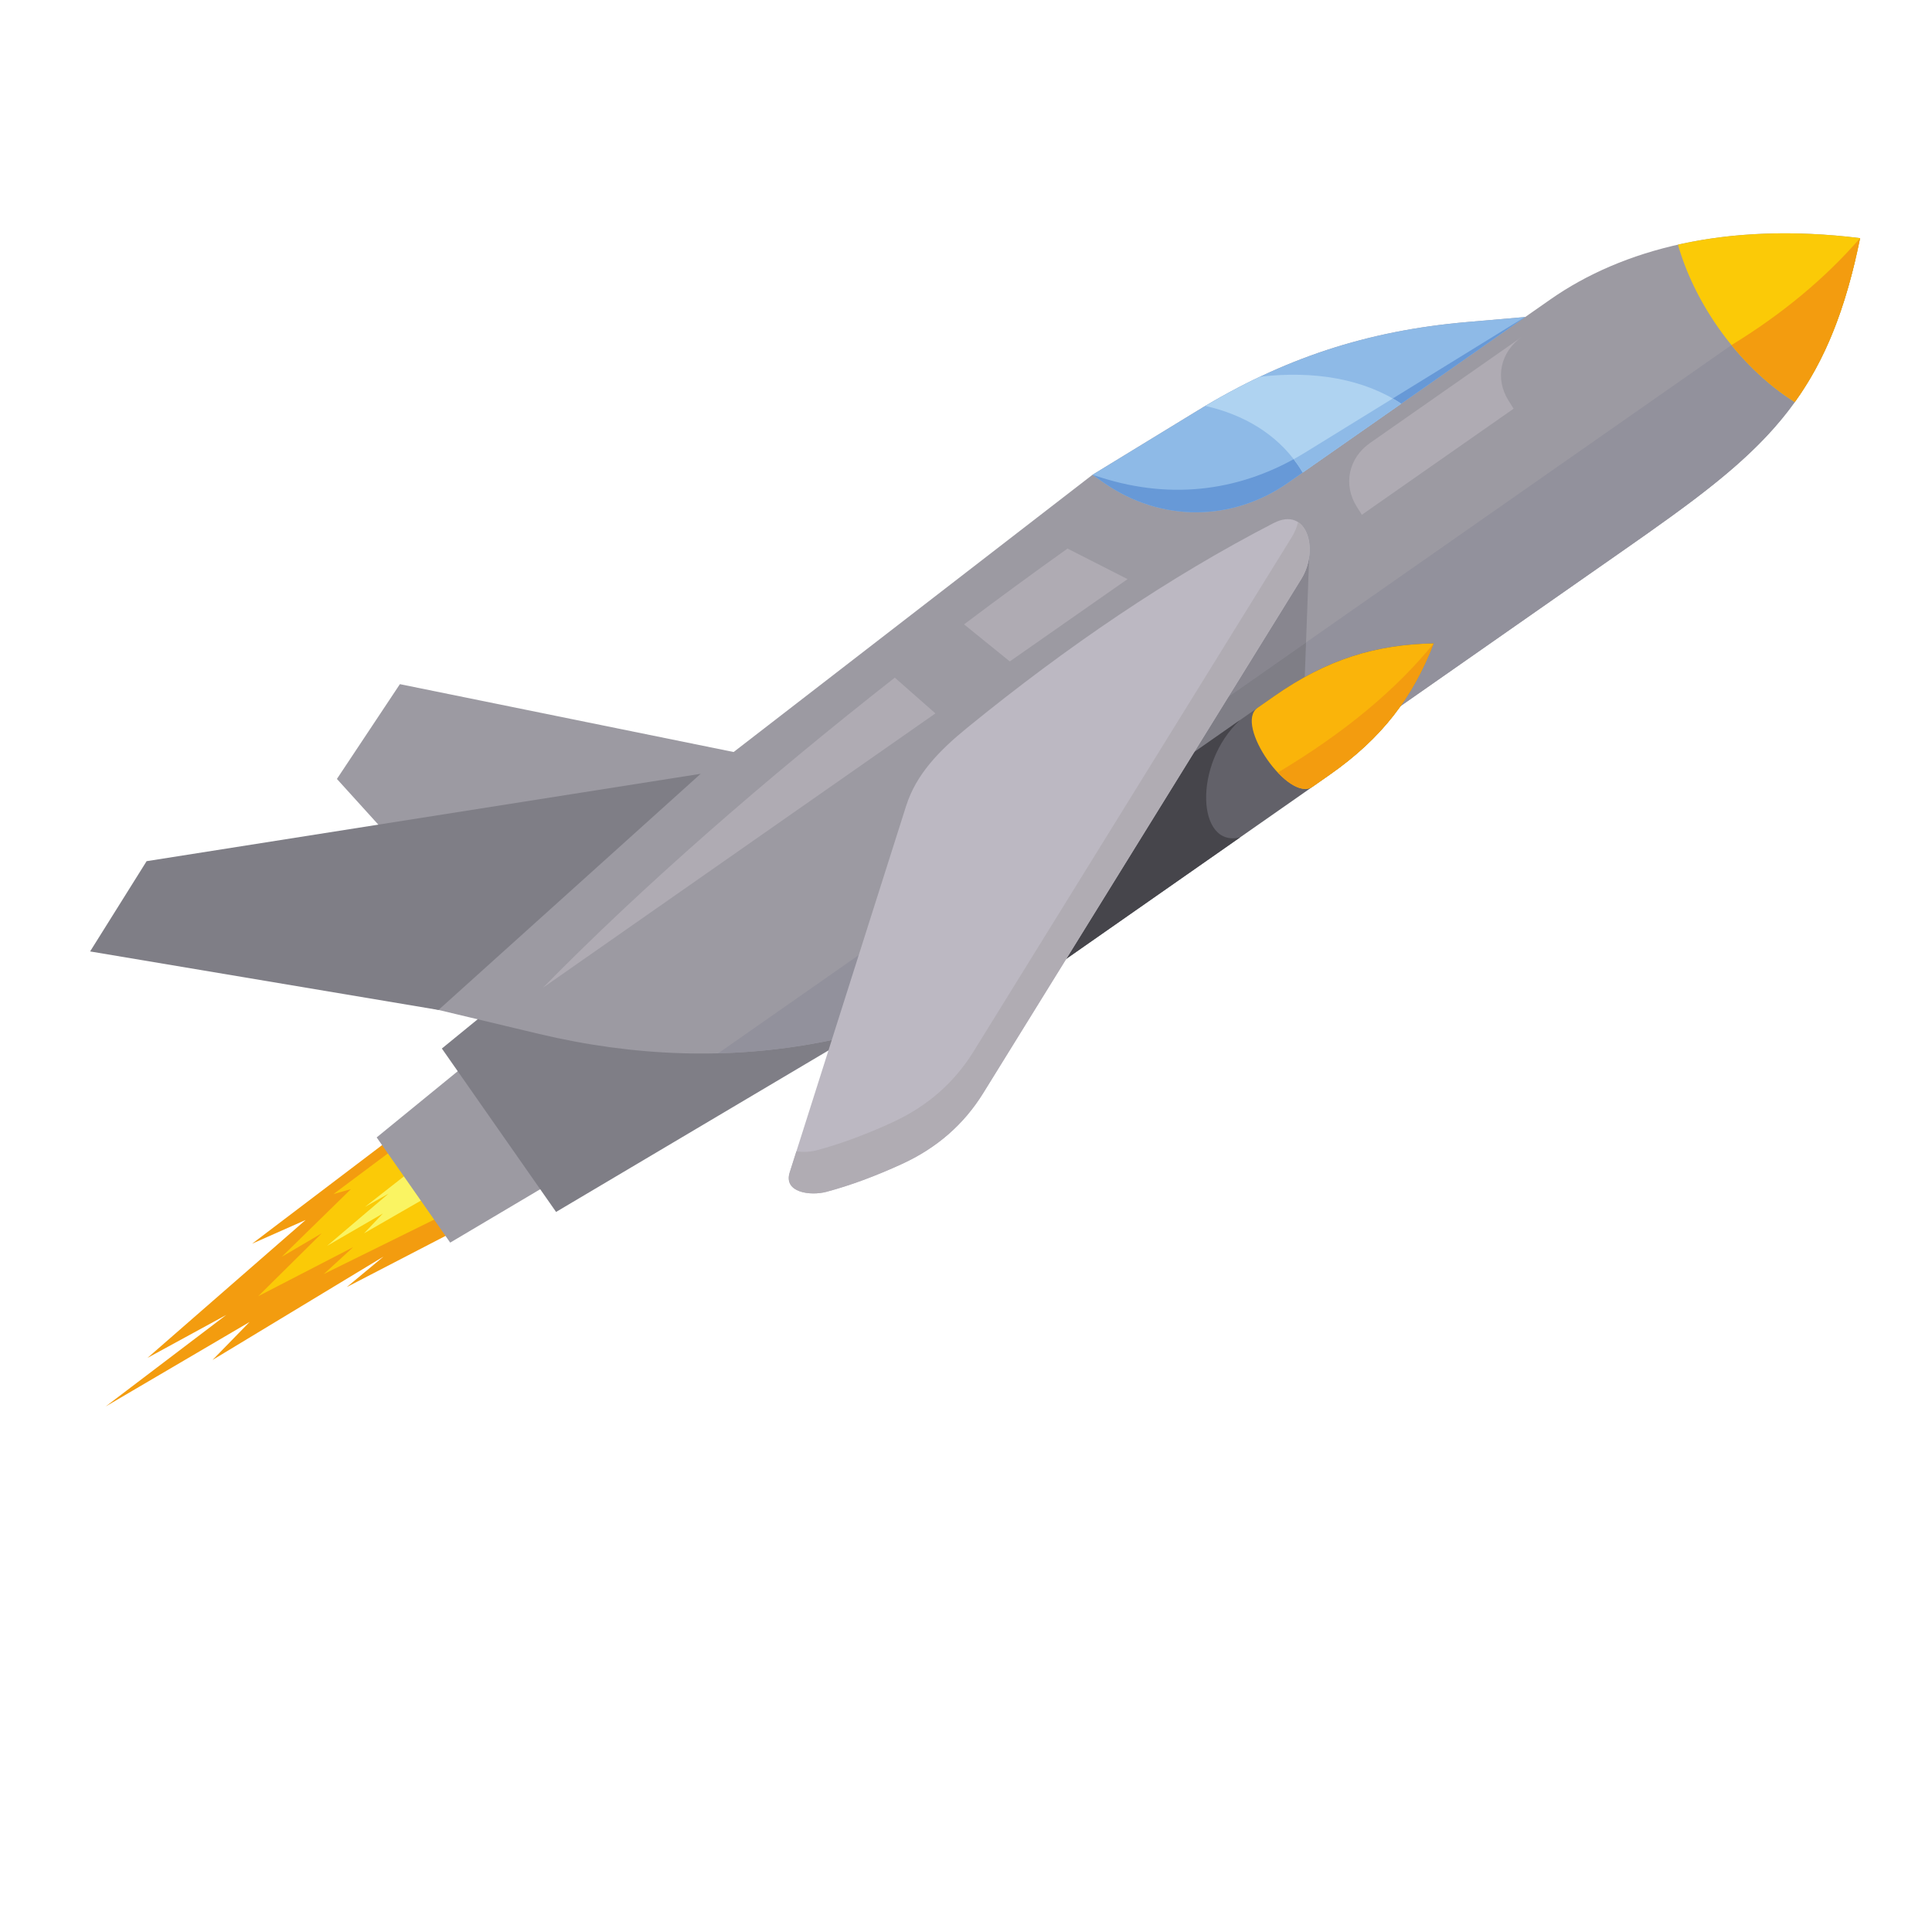
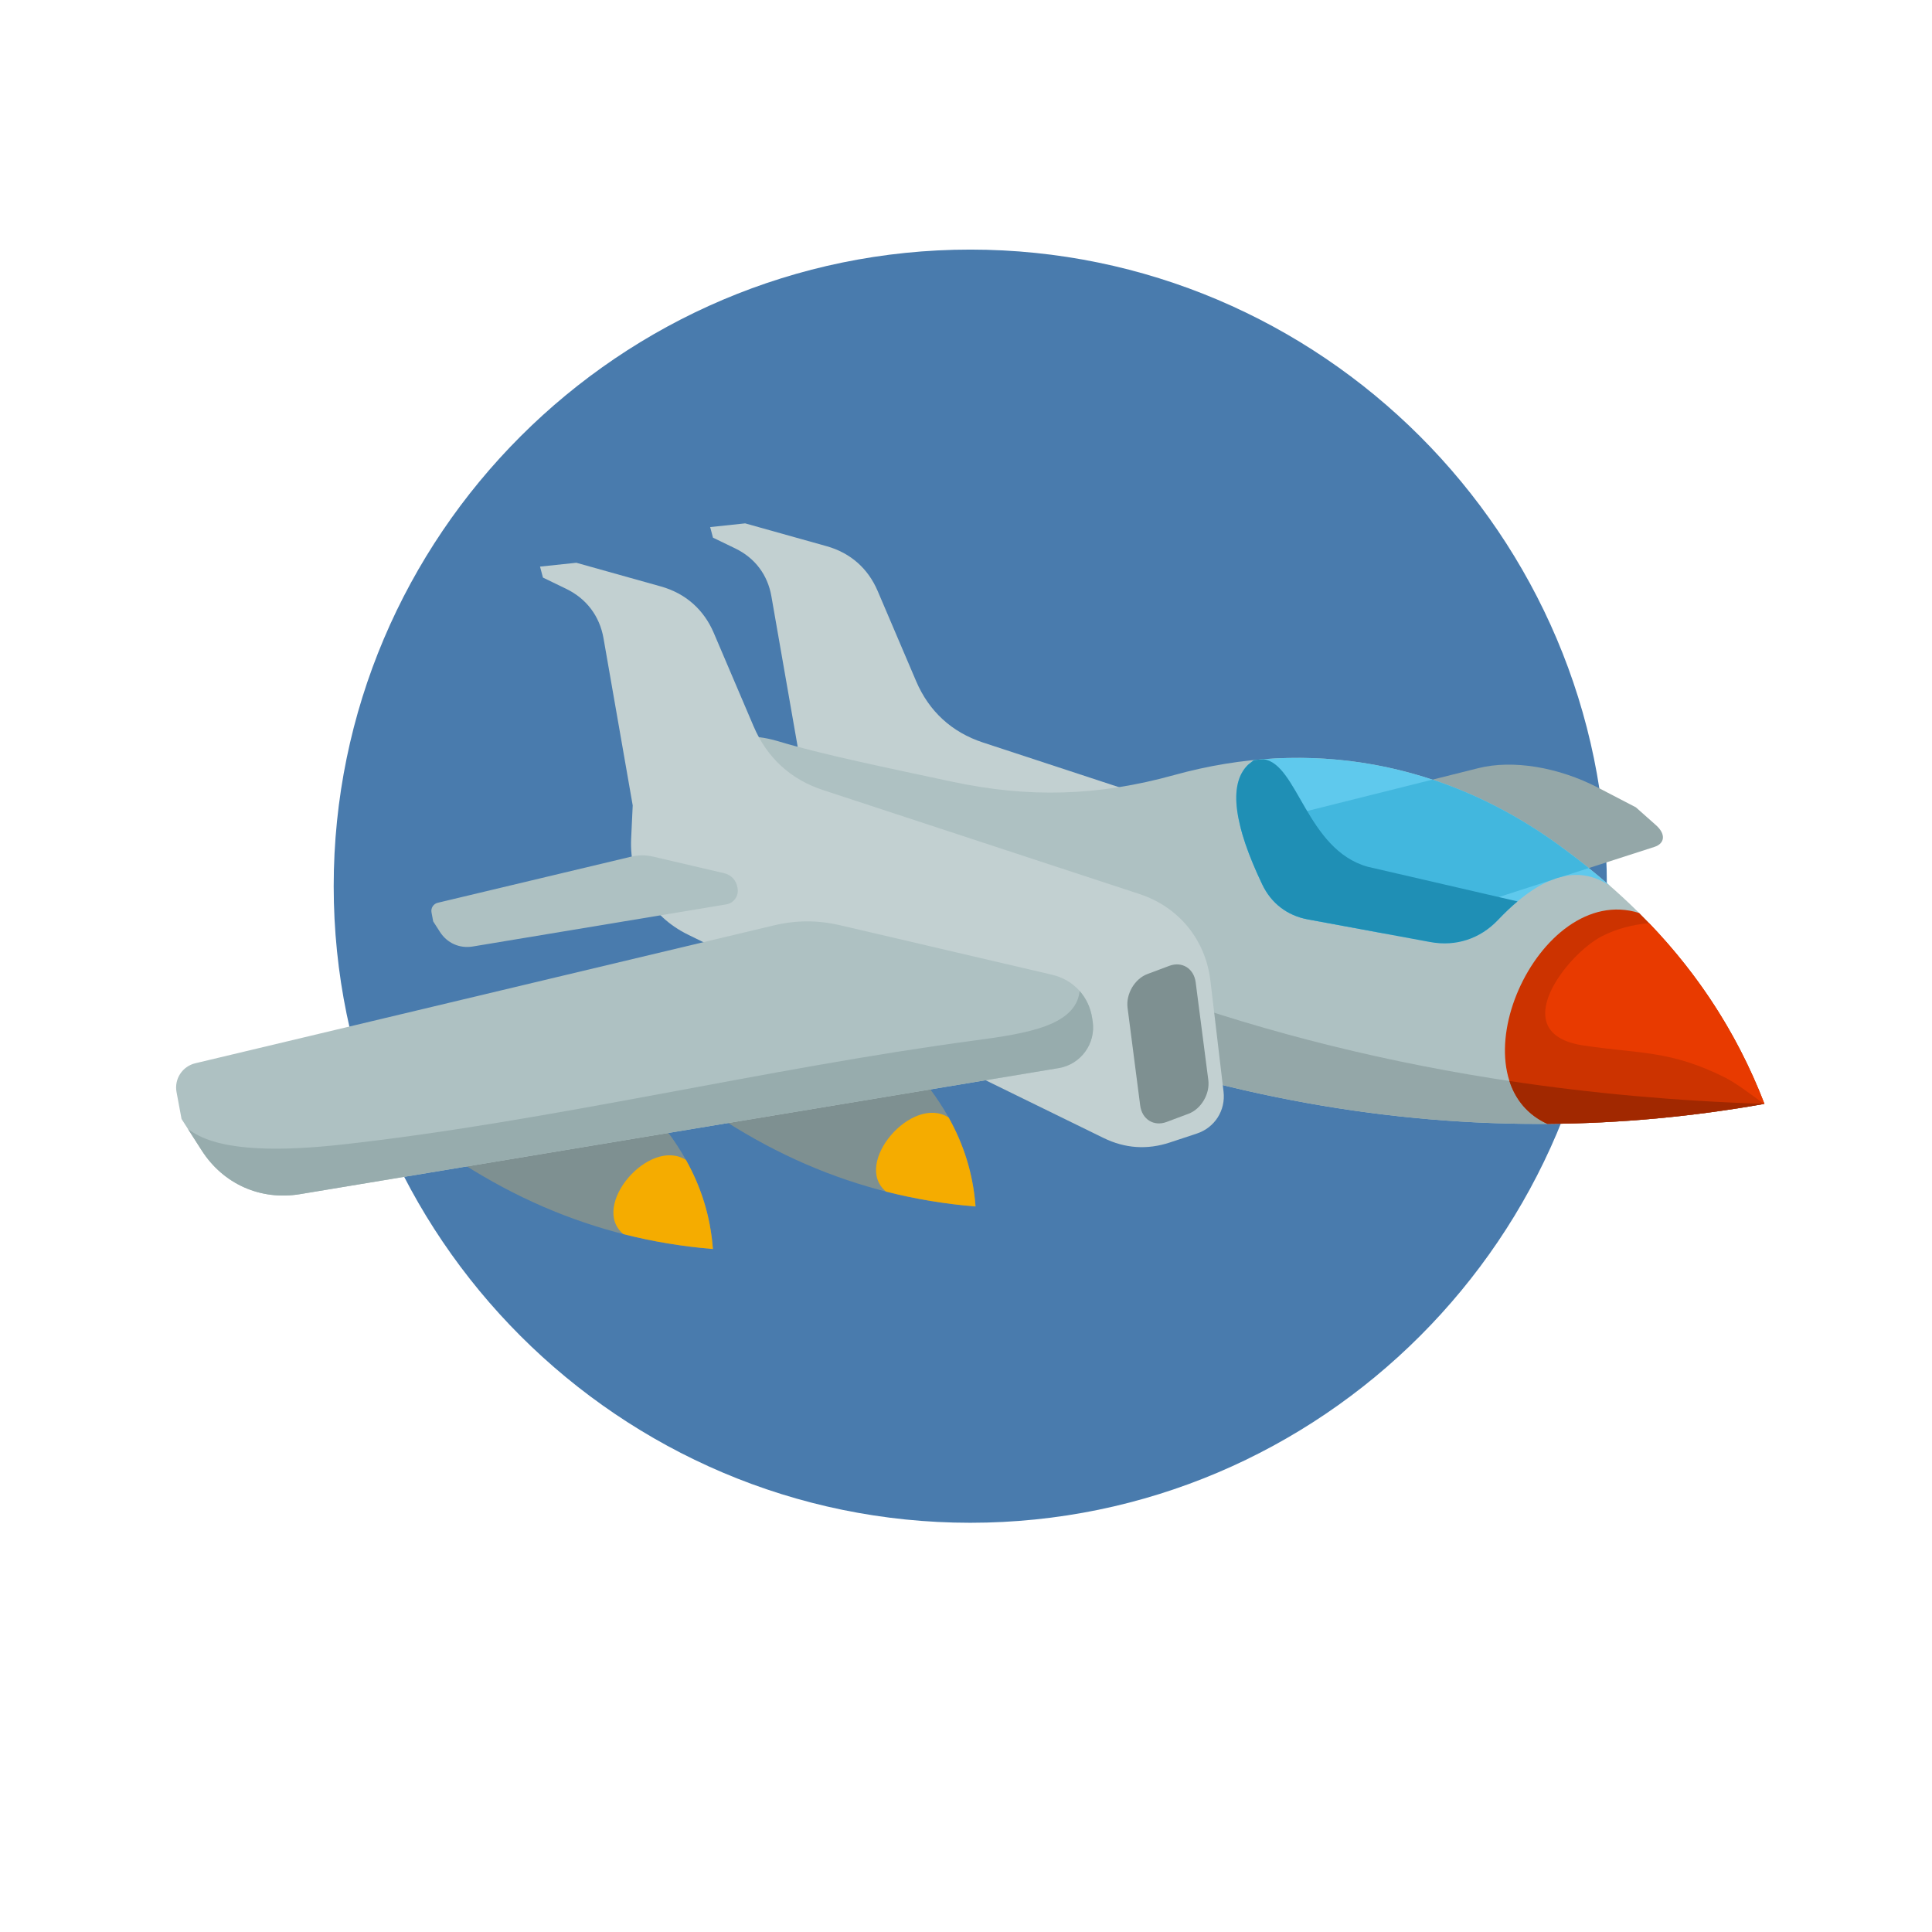
- <svg xmlns="http://www.w3.org/2000/svg" version="1.1" id="svg1" width="800" height="800" viewBox="0 0 800 800">
-   <defs id="defs1">
-     <clipPath clipPathUnits="userSpaceOnUse" id="clipPath5">
-       <path d="M 0,600 H 600 V 0 H 0 Z" transform="translate(-113.3394,-225.1826)" id="path5" />
-     </clipPath>
-     <clipPath clipPathUnits="userSpaceOnUse" id="clipPath7">
-       <path d="M 0,600 H 600 V 0 H 0 Z" transform="translate(-116.9785,-246.7656)" id="path7" />
-     </clipPath>
-     <clipPath clipPathUnits="userSpaceOnUse" id="clipPath9">
-       <path d="M 0,600 H 600 V 0 H 0 Z" transform="translate(-232.9482,-365.415)" id="path9" />
-     </clipPath>
-     <clipPath clipPathUnits="userSpaceOnUse" id="clipPath11">
-       <path d="M 0,600 H 600 V 0 H 0 Z" transform="translate(-137.2251,-274.3721)" id="path11" />
-     </clipPath>
-     <clipPath clipPathUnits="userSpaceOnUse" id="clipPath13">
-       <path d="M 0,600 H 600 V 0 H 0 Z" transform="translate(-577.6758,-526.0532)" id="path13" />
-     </clipPath>
-     <clipPath clipPathUnits="userSpaceOnUse" id="clipPath15">
-       <path d="M 0,600 H 600 V 0 H 0 Z" transform="translate(-312.0625,-296.7334)" id="path15" />
-     </clipPath>
-     <clipPath clipPathUnits="userSpaceOnUse" id="clipPath17">
-       <path d="M 0,600 H 600 V 0 H 0 Z" transform="translate(-223.041,-272.8887)" id="path17" />
-     </clipPath>
-     <clipPath clipPathUnits="userSpaceOnUse" id="clipPath19">
-       <path d="M 0,600 H 600 V 0 H 0 Z" transform="translate(-312.0664,-296.7334)" id="path19" />
-     </clipPath>
-     <clipPath clipPathUnits="userSpaceOnUse" id="clipPath21">
-       <path d="M 0,600 H 600 V 0 H 0 Z" transform="translate(-473.6758,-501.5522)" id="path21" />
-     </clipPath>
-     <clipPath clipPathUnits="userSpaceOnUse" id="clipPath23">
-       <path d="M 0,600 H 600 V 0 H 0 Z" transform="translate(-473.6758,-501.5522)" id="path23" />
-     </clipPath>
-     <clipPath clipPathUnits="userSpaceOnUse" id="clipPath25">
-       <path d="M 0,600 H 600 V 0 H 0 Z" transform="translate(-391.2705,-482.9893)" id="path25" />
-     </clipPath>
-     <clipPath clipPathUnits="userSpaceOnUse" id="clipPath27">
-       <path d="M 0,600 H 600 V 0 H 0 Z" transform="translate(-401.7656,-457.3965)" id="path27" />
-     </clipPath>
-     <clipPath clipPathUnits="userSpaceOnUse" id="clipPath29">
-       <path d="M 0,600 H 600 V 0 H 0 Z" transform="translate(-445.251,-400.1943)" id="path29" />
-     </clipPath>
-     <clipPath clipPathUnits="userSpaceOnUse" id="clipPath31">
-       <path d="M 0,600 H 600 V 0 H 0 Z" transform="translate(-385.1006,-376.3789)" id="path31" />
-     </clipPath>
-     <clipPath clipPathUnits="userSpaceOnUse" id="clipPath33">
-       <path d="M 0,600 H 600 V 0 H 0 Z" transform="translate(-445.251,-400.1943)" id="path33" />
-     </clipPath>
-     <clipPath clipPathUnits="userSpaceOnUse" id="clipPath35">
-       <path d="M 0,600 H 600 V 0 H 0 Z" transform="translate(-396.8379,-360.0703)" id="path35" />
-     </clipPath>
-     <clipPath clipPathUnits="userSpaceOnUse" id="clipPath37">
-       <path d="M 0,600 H 600 V 0 H 0 Z" transform="translate(-577.6758,-526.0532)" id="path37" />
-     </clipPath>
-     <clipPath clipPathUnits="userSpaceOnUse" id="clipPath39">
-       <path d="M 0,600 H 600 V 0 H 0 Z" transform="translate(-537.7207,-492.8296)" id="path39" />
-     </clipPath>
-     <clipPath clipPathUnits="userSpaceOnUse" id="clipPath41">
-       <path d="M 0,600 H 600 V 0 H 0 Z" transform="translate(-404.1445,-420.21)" id="path41" />
-     </clipPath>
-     <clipPath clipPathUnits="userSpaceOnUse" id="clipPath43">
-       <path d="M 0,600 H 600 V 0 H 0 Z" transform="translate(-217.5996,-359.6904)" id="path43" />
-     </clipPath>
-     <clipPath clipPathUnits="userSpaceOnUse" id="clipPath45">
-       <path d="M 0,600 H 600 V 0 H 0 Z" transform="translate(-290.5039,-378.4463)" id="path45" />
-     </clipPath>
-     <clipPath clipPathUnits="userSpaceOnUse" id="clipPath47">
-       <path d="M 0,600 H 600 V 0 H 0 Z" transform="translate(-404.1445,-420.21)" id="path47" />
-     </clipPath>
-     <clipPath clipPathUnits="userSpaceOnUse" id="clipPath49">
-       <path d="M 0,600 H 600 V 0 H 0 Z" transform="translate(-425.4922,-462.4375)" id="path49" />
+ <svg xmlns="http://www.w3.org/2000/svg" version="1.1" id="svg3561" width="880" height="880" viewBox="0 0 880 880">
+   <defs id="defs3565">
+     <clipPath clipPathUnits="userSpaceOnUse" id="clipPath3577">
+       <path d="M 0,660 H 660 V 0 H 0 Z" id="path3575" />
    </clipPath>
  </defs>
-   <g id="g1">
-     <g id="group-MC0">
-       <path id="path2" d="m 0,0 -54.609,-41.421 16.62,7.363 -49.117,-42.836 24.452,13.339 -37.431,-28.416 44.703,26.243 -11.516,-11.803 53.108,32.116 -11.396,-9.466 38.752,20.081 z" style="fill:#f39c0f;fill-opacity:1;fill-rule:evenodd;stroke:none" transform="matrix(1.333333,0,0,-1.333333,177.2005,459.7604)" />
-       <path id="path3" d="m 0,0 -28.6,-21.365 5.429,1.542 -21.469,-21.01 12.412,7.3 -19.736,-19.548 29.502,15.241 -9.229,-8.452 0.253,0.177 44.372,21.883 z" style="fill:#fbca07;fill-opacity:1;fill-rule:evenodd;stroke:none" transform="matrix(1.333333,0,0,-1.333333,176.2012,465.9636)" />
-       <path id="path4" d="M 0,0 7.317,4.116 -11.751,-12.091 5.562,-2.053 -0.275,-8.196 24.035,5.791 c 0.284,0.729 -4.997,7.444 -5.773,8.519 z" style="fill:#faf462;fill-opacity:1;fill-rule:evenodd;stroke:none" transform="matrix(1.333333,0,0,-1.333333,151.1192,499.7565)" clip-path="url(#clipPath5)" />
-       <path id="path6" d="M 0,0 78.329,63.969 109.823,18.909 22.835,-32.669 Z" style="fill:#9c9aa2;fill-opacity:1;fill-rule:evenodd;stroke:none" transform="matrix(1.333333,0,0,-1.333333,155.9713,470.9792)" clip-path="url(#clipPath7)" />
-       <path id="path8" d="m 0,0 -76.276,-64.743 -52.042,57.42 19.562,29.439 z" style="fill:#9c9aa2;fill-opacity:1;fill-rule:evenodd;stroke:none" transform="matrix(1.333333,0,0,-1.333333,310.5976,312.78)" clip-path="url(#clipPath9)" />
-       <path id="path10" d="M 0,0 121.675,99.369 170.599,29.372 35.47,-50.749 Z" style="fill:#7f7e86;fill-opacity:1;fill-rule:evenodd;stroke:none" transform="matrix(1.333333,0,0,-1.333333,182.9668,434.1705)" clip-path="url(#clipPath11)" />
-       <path id="path12" d="m 0,0 c -41.354,5.123 -73.811,-3.399 -96.151,-19.015 l -7.849,-5.486 -18.055,-1.564 c -31.052,-2.689 -57.104,-11.249 -83.703,-27.498 l -32.649,-19.946 -212.278,-163.998 40.305,-9.613 c 59.97,-14.306 117.116,-3.437 167.651,31.883 l 159.615,111.561 C -33.837,-69.234 -11.263,-55.214 0,0" style="fill:#9c9aa2;fill-opacity:1;fill-rule:evenodd;stroke:none" transform="matrix(1.333333,0,0,-1.333333,770.2344,98.59573)" clip-path="url(#clipPath13)" />
-       <path id="path14" d="M 0,0 C 7.765,4.159 15.397,8.85 22.884,14.083 L 92.012,62.398 94.519,130.385 -28.955,12.682 -29.35,10.452 Z" style="fill:#88868f;fill-opacity:1;fill-rule:evenodd;stroke:none" transform="matrix(1.333333,0,0,-1.333333,416.0833,404.3555)" clip-path="url(#clipPath15)" />
-       <path id="path16" d="m 0,0 c 39.592,1.021 77.3,13.739 111.905,37.928 l 159.616,111.56 c 47.361,33.103 70.053,47.348 81.745,97.423 z" style="fill:#92919c;fill-opacity:1;fill-rule:evenodd;stroke:none" transform="matrix(1.333333,0,0,-1.333333,297.388,436.1484)" clip-path="url(#clipPath17)" />
-       <path id="path18" d="M 0,0 C 7.765,4.157 15.395,8.85 22.88,14.083 L 92.008,62.398 93.533,103.753 -7.503,33.137 -28.959,12.682 -29.354,10.452 Z" style="fill:#7f7e86;fill-opacity:1;fill-rule:evenodd;stroke:none" transform="matrix(1.333333,0,0,-1.333333,416.0885,404.3555)" clip-path="url(#clipPath19)" />
-       <path id="path20" d="m 0,0 -18.055,-1.564 c -31.052,-2.689 -57.104,-11.249 -83.703,-27.498 l -32.649,-19.946 3.689,-2.56 c 17.5,-12.145 39.614,-12.108 57.073,0.095 z" style="fill:#8ebae7;fill-opacity:1;fill-rule:evenodd;stroke:none" transform="matrix(1.333333,0,0,-1.333333,631.5677,131.2637)" clip-path="url(#clipPath21)" />
-       <path id="path22" d="m 0,0 -0.129,-0.011 -68.128,-42.015 c -19.679,-12.135 -41.402,-14.819 -63.441,-7.841 l -2.709,0.859 3.689,-2.56 c 17.5,-12.145 39.614,-12.108 57.073,0.095 z" style="fill:#6799d7;fill-opacity:1;fill-rule:evenodd;stroke:none" transform="matrix(1.333333,0,0,-1.333333,631.5677,131.2637)" clip-path="url(#clipPath23)" />
-       <path id="path24" d="m 0,0 c -5.669,-2.685 -11.301,-5.696 -16.95,-9.053 12.022,-2.722 22.051,-8.74 28.588,-18.094 0.593,-0.845 1.145,-1.708 1.668,-2.587 L 43.874,-8.369 C 32.47,-0.75 16.969,2.017 0,0" style="fill:#afd3f1;fill-opacity:1;fill-rule:evenodd;stroke:none" transform="matrix(1.333333,0,0,-1.333333,521.694,156.0143)" clip-path="url(#clipPath25)" />
-       <path id="path26" d="m 0,0 c 0.393,-0.508 0.774,-1.025 1.143,-1.554 0.59,-0.845 1.145,-1.708 1.668,-2.587 l 30.568,21.365 c -0.851,0.568 -1.724,1.109 -2.618,1.624 L 3.653,2.13 C 2.443,1.383 1.225,0.674 0,0" style="fill:#8ebae7;fill-opacity:1;fill-rule:evenodd;stroke:none" transform="matrix(1.333333,0,0,-1.333333,535.6875,190.138)" clip-path="url(#clipPath27)" />
-       <path id="path28" d="m 0,0 c -17.869,-0.333 -33.055,-4.878 -49.505,-16.376 l -75.644,-52.87 4.216,-15.278 -5.474,-22.051 94.017,65.713 C -15.941,-29.366 -6.455,-16.664 0,0" style="fill:#626169;fill-opacity:1;fill-rule:evenodd;stroke:none" transform="matrix(1.333333,0,0,-1.333333,593.668,266.4076)" clip-path="url(#clipPath29)" />
-       <path id="path30" d="m 0,0 -64.998,-45.429 4.214,-15.28 -5.473,-22.051 66.31,46.348 C -13.382,-39.861 -14.683,-13.62 0,0" style="fill:#46454b;fill-opacity:1;fill-rule:evenodd;stroke:none" transform="matrix(1.333333,0,0,-1.333333,513.4675,298.1615)" clip-path="url(#clipPath31)" />
-       <path id="path32" d="m 0,0 c -17.869,-0.333 -33.057,-4.878 -49.505,-16.376 l -5.207,-3.639 c -7.354,-5.139 9.761,-29.627 17.115,-24.488 l 5.207,3.641 C -15.941,-29.366 -6.455,-16.664 0,0" style="fill:#fab40a;fill-opacity:1;fill-rule:evenodd;stroke:none" transform="matrix(1.333333,0,0,-1.333333,593.668,266.4076)" clip-path="url(#clipPath33)" />
-       <path id="path34" d="m 0,0 c 3.754,-3.969 8,-6.347 10.816,-4.379 l 5.207,3.641 C 32.474,10.758 41.958,23.46 48.413,40.124 37.004,26.036 21.114,12.623 0,0" style="fill:#f39c0f;fill-opacity:1;fill-rule:evenodd;stroke:none" transform="matrix(1.333333,0,0,-1.333333,529.1172,319.9063)" clip-path="url(#clipPath35)" />
-       <path id="path36" d="m 0,0 c -21.268,2.634 -40.182,1.66 -56.576,-2.032 2.435,-8.494 6.593,-17.29 12.433,-25.649 6.94,-9.927 15.274,-17.834 23.861,-23.238 C -10.983,-37.975 -4.563,-22.369 0,0" style="fill:#fbca07;fill-opacity:1;fill-rule:evenodd;stroke:none" transform="matrix(1.333333,0,0,-1.333333,770.2344,98.59573)" clip-path="url(#clipPath37)" />
-       <path id="path38" d="M 0,0 C 5.995,-7.357 12.751,-13.338 19.673,-17.695 28.972,-4.751 35.392,10.855 39.955,33.224 29.07,20.692 15.736,9.627 0,0" style="fill:#f39c0f;fill-opacity:1;fill-rule:evenodd;stroke:none" transform="matrix(1.333333,0,0,-1.333333,716.9609,142.8939)" clip-path="url(#clipPath39)" />
-       <path id="path40" d="m 0,0 -98.755,-159.616 c -6.071,-9.813 -14.447,-17.119 -25.341,-22.108 -8.134,-3.721 -15.947,-6.638 -23.389,-8.617 -5.005,-1.331 -13.399,-0.23 -11.413,6.02 l 36.164,113.836 c 3.102,9.764 10.147,17.08 18.967,24.269 31.2,25.425 62.872,46.903 95.124,63.544 C 1.892,22.763 5.568,9 0,0" style="fill:#bcb8c2;fill-opacity:1;fill-rule:evenodd;stroke:none" transform="matrix(1.333333,0,0,-1.333333,538.8593,239.72)" clip-path="url(#clipPath41)" />
-       <path id="path42" d="m 0,0 -81.415,-73.338 -108.2,18.171 17.548,28.031 z" style="fill:#7f7e86;fill-opacity:1;fill-rule:evenodd;stroke:none" transform="matrix(1.333333,0,0,-1.333333,290.1328,320.4128)" clip-path="url(#clipPath43)" />
-       <path id="path44" d="m 0,0 -121.854,-85.169 c 30.793,31.388 69.093,64.815 109.24,96.276 z M 59.664,41.702 23.095,16.142 8.896,27.645 c 10.686,8.057 21.43,15.931 32.128,23.545 6.213,-3.162 12.427,-6.325 18.64,-9.488" style="fill:#afabb3;fill-opacity:1;fill-rule:evenodd;stroke:none" transform="matrix(1.333333,0,0,-1.333333,387.3385,295.4049)" clip-path="url(#clipPath45)" />
-       <path id="path46" d="m 0,0 -98.755,-159.616 c -6.071,-9.813 -14.447,-17.119 -25.341,-22.108 -8.133,-3.721 -15.947,-6.638 -23.389,-8.617 -5.005,-1.331 -13.399,-0.23 -11.413,6.02 l 2.082,6.552 c 2.099,-0.324 4.445,-0.167 6.316,0.333 7.442,1.977 15.256,4.892 23.39,8.618 10.892,4.986 19.27,12.293 25.339,22.104 L -3.016,12.903 c 0.92,1.484 1.584,3.095 2.01,4.731 C 3.271,14.833 3.876,6.265 0,0" style="fill:#b0acb3;fill-opacity:1;fill-rule:evenodd;stroke:none" transform="matrix(1.333333,0,0,-1.333333,538.8593,239.72)" clip-path="url(#clipPath47)" />
-       <path id="path48" d="M 0,0 47.136,32.944 C 40.421,28.251 38.694,19.983 42.999,13.141 l 1.574,-2.502 -47.134,-32.945 -1.575,2.502 C -8.44,-12.961 -6.714,-4.693 0,0" style="fill:#afabb3;fill-opacity:1;fill-rule:evenodd;stroke:none" transform="matrix(1.333333,0,0,-1.333333,567.3229,183.4167)" clip-path="url(#clipPath49)" />
+   <g id="g3569" transform="matrix(1.333333,0,0,-1.333333,0,880)">
+     <g id="g3571">
+       <g id="g3573" clip-path="url(#clipPath3577)">
+         <g id="g3579" transform="translate(331.4639,139.7969)">
+           <path d="m 0,0 c 119.776,0 217.469,97.69 217.469,217.469 0,119.777 -97.693,217.47 -217.469,217.47 -119.777,0 -217.469,-97.693 -217.469,-217.47 C -217.469,97.69 -119.776,0 0,0" style="fill:#497bad;fill-opacity:1;fill-rule:evenodd;stroke:none" id="path3581" />
+         </g>
+         <g id="g3583" transform="translate(243.5371,233.3242)">
+           <path d="M 0,0 C -1.254,16.844 -7.848,30.475 -17.276,42.398 -32.971,62.233 -55.436,63.36 -80.539,69.206 L -111.648,48.8 C -77.366,19.003 -40.034,3.275 0,0" style="fill:#7e9091;fill-opacity:1;fill-rule:evenodd;stroke:none" id="path3585" />
+         </g>
+         <g id="g3587" transform="translate(243.5371,233.3242)">
+           <path d="M 0,0 C -0.852,11.467 -4.182,21.446 -9.195,30.41 -21.73,38.355 -42.111,14.676 -30.589,5.09 -20.578,2.539 -10.382,0.851 0,0" style="fill:#f5ac00;fill-opacity:1;fill-rule:evenodd;stroke:none" id="path3589" />
+         </g>
+         <g id="g3591" transform="translate(279.1123,341.0205)">
+           <path d="m 0,0 225.933,56.574 c 11.731,2.936 27.296,0.383 40.969,-6.722 l 12.815,-6.66 6.896,-6.119 c 3.352,-2.971 3.103,-6.228 -0.565,-7.412 L 122.102,-23.192 c -6.615,-2.134 -13.57,-2.899 -22.339,-2.455 l -79.372,4.018 c -8.036,0.409 -16.348,3.746 -21.684,8.712 l -0.774,0.72 C -7.538,-7.107 -6.615,-1.656 0,0" style="fill:#94a7a8;fill-opacity:1;fill-rule:evenodd;stroke:none" id="path3593" />
+         </g>
+         <g id="g3595" transform="translate(463.4082,343.4893)">
+           <path d="m 0,0 4.318,-36.469 c 0.73,-6.166 -2.885,-11.849 -8.78,-13.802 l -8.867,-2.937 c -7.488,-2.482 -14.805,-1.987 -21.89,1.48 l -136.866,66.973 c -12.249,5.994 -19.35,17.992 -18.708,31.612 l 0.515,10.938 -9.614,55.035 c -1.279,7.329 -5.611,13.069 -12.309,16.312 l -7.641,3.697 -0.966,3.615 11.96,1.266 27.829,-7.796 c 8.1,-2.27 14.134,-7.567 17.435,-15.304 l 13.142,-30.812 c 4.391,-10.298 12.184,-17.448 22.817,-20.943 L -23.419,28.629 C -10.407,24.355 -1.608,13.597 0,0" style="fill:#c2d0d1;fill-opacity:1;fill-rule:evenodd;stroke:none" id="path3597" />
+         </g>
+         <g id="g3599" transform="translate(333.2559,247.8477)">
+           <path d="m 0,0 c -1.251,16.843 -7.845,30.474 -17.276,42.395 -15.693,19.836 -38.157,20.963 -63.26,26.811 L -111.648,48.799 C -77.364,19.003 -40.031,3.272 0,0" style="fill:#7e9091;fill-opacity:1;fill-rule:evenodd;stroke:none" id="path3601" />
+         </g>
+         <g id="g3603" transform="translate(333.2559,247.8477)">
+           <path d="M 0,0 C -0.85,11.467 -4.179,21.443 -9.194,30.407 -21.73,38.355 -42.109,14.676 -30.586,5.09 -20.575,2.537 -10.38,0.848 0,0" style="fill:#f5ac00;fill-opacity:1;fill-rule:evenodd;stroke:none" id="path3605" />
+         </g>
+         <g id="g3607" transform="translate(602.7656,282.9014)">
+           <path d="m 0,0 c -14.864,38.474 -39.765,66.194 -69.996,88.202 -39.304,28.614 -85.21,36.993 -131.663,24.125 -25.932,-7.187 -49.659,-7.886 -75.968,-2.244 -21.673,4.648 -44.576,9.323 -59.404,13.827 -35.857,10.631 -47.257,-34.762 -2.816,-52.934 C -222.685,2.114 -109.581,-19.488 0,0" style="fill:#aec1c2;fill-opacity:1;fill-rule:evenodd;stroke:none" id="path3609" />
+         </g>
+         <g id="g3611" transform="translate(354.0166,309.4453)">
+           <path d="M 0,0 C 84.98,-32.913 167.827,-40.935 248.749,-26.544 154.609,-23.512 72.234,-4.348 -0.658,27.823 Z" style="fill:#94a7a8;fill-opacity:1;fill-rule:evenodd;stroke:none" id="path3613" />
+         </g>
+         <g id="g3615" transform="translate(549.958,357.4082)">
+           <path d="m 0,0 c -5.499,4.811 -11.24,9.363 -17.189,13.695 -31.581,22.993 -67.423,32.916 -104.389,29.253 -9.267,-5.896 -7.565,-20.674 2.822,-42.484 3.072,-6.454 8.549,-10.657 15.578,-11.952 13.933,-2.576 27.866,-5.151 41.8,-7.726 8.75,-1.616 17.022,1.073 23.148,7.525 C -23.668,3.642 -11.07,7.484 0,0" style="fill:#5fc9ed;fill-opacity:1;fill-rule:evenodd;stroke:none" id="path3617" />
+         </g>
+         <g id="g3619" transform="translate(542.752,363.459)">
+           <path d="M 0,0 C -3.255,2.625 -6.586,5.17 -9.983,7.644 -23.735,17.657 -38.297,25.191 -53.407,30.203 L -118.95,13.791 c 1.448,-5.634 3.94,-12.115 7.4,-19.378 3.072,-6.454 8.549,-10.657 15.578,-11.952 l 26.423,-4.886 56.66,18.27 c 1.281,0.519 2.545,0.925 3.792,1.222 z" style="fill:#42b7de;fill-opacity:1;fill-rule:evenodd;stroke:none" id="path3621" />
+         </g>
+         <g id="g3623" transform="translate(431.5947,400.6387)">
+           <path d="m 0,0 c -1.07,-0.082 -2.143,-0.177 -3.215,-0.282 l -2.051,-1.623 c -6.879,-6.735 -4.665,-20.832 4.873,-40.862 3.073,-6.454 8.549,-10.657 15.579,-11.952 13.932,-2.575 27.866,-5.15 41.799,-7.725 8.75,-1.617 17.023,1.073 23.149,7.524 2.276,2.397 4.504,4.513 6.686,6.35 L 35.604,-36.729 C 14.729,-30.859 11.668,-1.43 0,0" style="fill:#1f8fb5;fill-opacity:1;fill-rule:evenodd;stroke:none" id="path3625" />
+         </g>
+         <g id="g3627" transform="translate(602.7656,282.9014)">
+           <path d="M 0,0 C -10.119,26.195 -24.893,47.4 -42.833,65.216 -77.391,76.065 -107.554,8.455 -74.161,-6.834 -49.261,-6.661 -24.54,-4.363 0,0" style="fill:#cc3300;fill-opacity:1;fill-rule:evenodd;stroke:none" id="path3629" />
+         </g>
+         <g id="g3631" transform="translate(602.7656,282.9014)">
+           <path d="m 0,0 c -9.466,24.498 -23,44.635 -39.39,61.715 -5.587,-0.453 -11.021,-1.85 -16.075,-4.416 -11.952,-6.069 -33.342,-33.234 -6.524,-37.326 19.463,-2.971 29.632,-1.491 48.758,-11.088 3.788,-2.018 8.28,-5.364 13.061,-8.912 z" style="fill:#e83a00;fill-opacity:1;fill-rule:evenodd;stroke:none" id="path3633" />
+         </g>
+         <g id="g3635" transform="translate(515.6455,290.7109)">
+           <path d="m 0,0 c 2.041,-6.303 6.194,-11.547 12.959,-14.644 24.9,0.173 49.621,2.471 74.161,6.834 C 56.893,-6.835 27.879,-4.195 0,0" style="fill:#a12800;fill-opacity:1;fill-rule:evenodd;stroke:none" id="path3637" />
+         </g>
+         <g id="g3639" transform="translate(413.502,324.9092)">
+           <path d="m 0,0 4.478,-37.824 c 0.756,-6.398 -2.994,-12.291 -9.106,-14.319 l -9.199,-3.045 c -7.767,-2.574 -15.354,-2.06 -22.703,1.538 l -141.958,69.463 c -12.704,6.216 -20.069,18.662 -19.405,32.79 l 0.535,11.344 -9.97,57.08 c -1.327,7.602 -5.822,13.557 -12.769,16.918 l -7.923,3.835 -1.003,3.75 12.404,1.313 28.864,-8.086 c 8.402,-2.354 14.661,-7.848 18.084,-15.873 l 13.631,-31.96 c 4.555,-10.677 12.637,-18.095 23.666,-21.719 L -24.289,29.693 C -10.797,25.262 -1.67,14.104 0,0" style="fill:#c2d0d1;fill-opacity:1;fill-rule:evenodd;stroke:none" id="path3641" />
+         </g>
+         <g id="g3643" transform="translate(361.6611,295.1211)">
+           <path d="m 0,0 -259.169,-43.061 c -13.457,-2.235 -26.215,3.434 -33.575,14.918 l -6.9,10.766 -1.71,9.185 c -0.832,4.464 1.978,8.785 6.394,9.839 l 197.393,47.042 c 7.965,1.899 15.169,1.916 23.142,0.054 L -2.263,31.892 C 5.045,30.186 10.295,24.516 11.437,17.1 l 0.166,-1.076 C 12.771,8.42 7.588,1.261 0,0" style="fill:#aec1c2;fill-opacity:1;fill-rule:evenodd;stroke:none" id="path3645" />
+         </g>
+         <g id="g3647" transform="translate(248.1113,351.0488)">
+           <path d="m 0,0 -86.605,-14.387 c -4.497,-0.748 -8.76,1.148 -11.219,4.984 l -2.306,3.597 -0.572,3.071 c -0.278,1.49 0.66,2.936 2.137,3.287 l 65.96,15.72 c 2.663,0.634 5.071,0.64 7.734,0.016 L -0.756,10.657 C 1.685,10.088 3.441,8.194 3.822,5.716 L 3.876,5.354 C 4.268,2.816 2.534,0.422 0,0" style="fill:#aec1c2;fill-opacity:1;fill-rule:evenodd;stroke:none" id="path3649" />
+         </g>
+         <g id="g3651" transform="translate(361.6611,295.1211)">
+           <path d="m 0,0 -259.169,-43.061 c -13.457,-2.235 -26.215,3.434 -33.575,14.918 l -4.675,7.296 c 0.579,-0.405 1.169,-0.796 1.772,-1.175 10.385,-6.525 30.511,-6.361 51.242,-4.048 71.293,7.947 144.219,25.967 216.012,35.553 17.656,2.359 34.34,5.043 35.548,16.87 2.228,-2.515 3.732,-5.68 4.282,-9.253 l 0.166,-1.076 C 12.771,8.42 7.588,1.261 0,0" style="fill:#97acad;fill-opacity:1;fill-rule:evenodd;stroke:none" id="path3653" />
+         </g>
+         <g id="g3655" transform="translate(391.9727,327.2529)">
+           <path d="m 0,0 7.492,2.804 c 4.337,1.622 8.386,-0.91 8.996,-5.627 l 4.318,-33.386 c 0.609,-4.719 -2.443,-9.907 -6.783,-11.529 l -7.49,-2.802 c -4.338,-1.624 -8.388,0.909 -8.998,5.627 L -6.78,-11.528 C -7.391,-6.811 -4.34,-1.622 0,0" style="fill:#7e9091;fill-opacity:1;fill-rule:evenodd;stroke:none" id="path3657" />
+         </g>
+       </g>
    </g>
  </g>
</svg>
